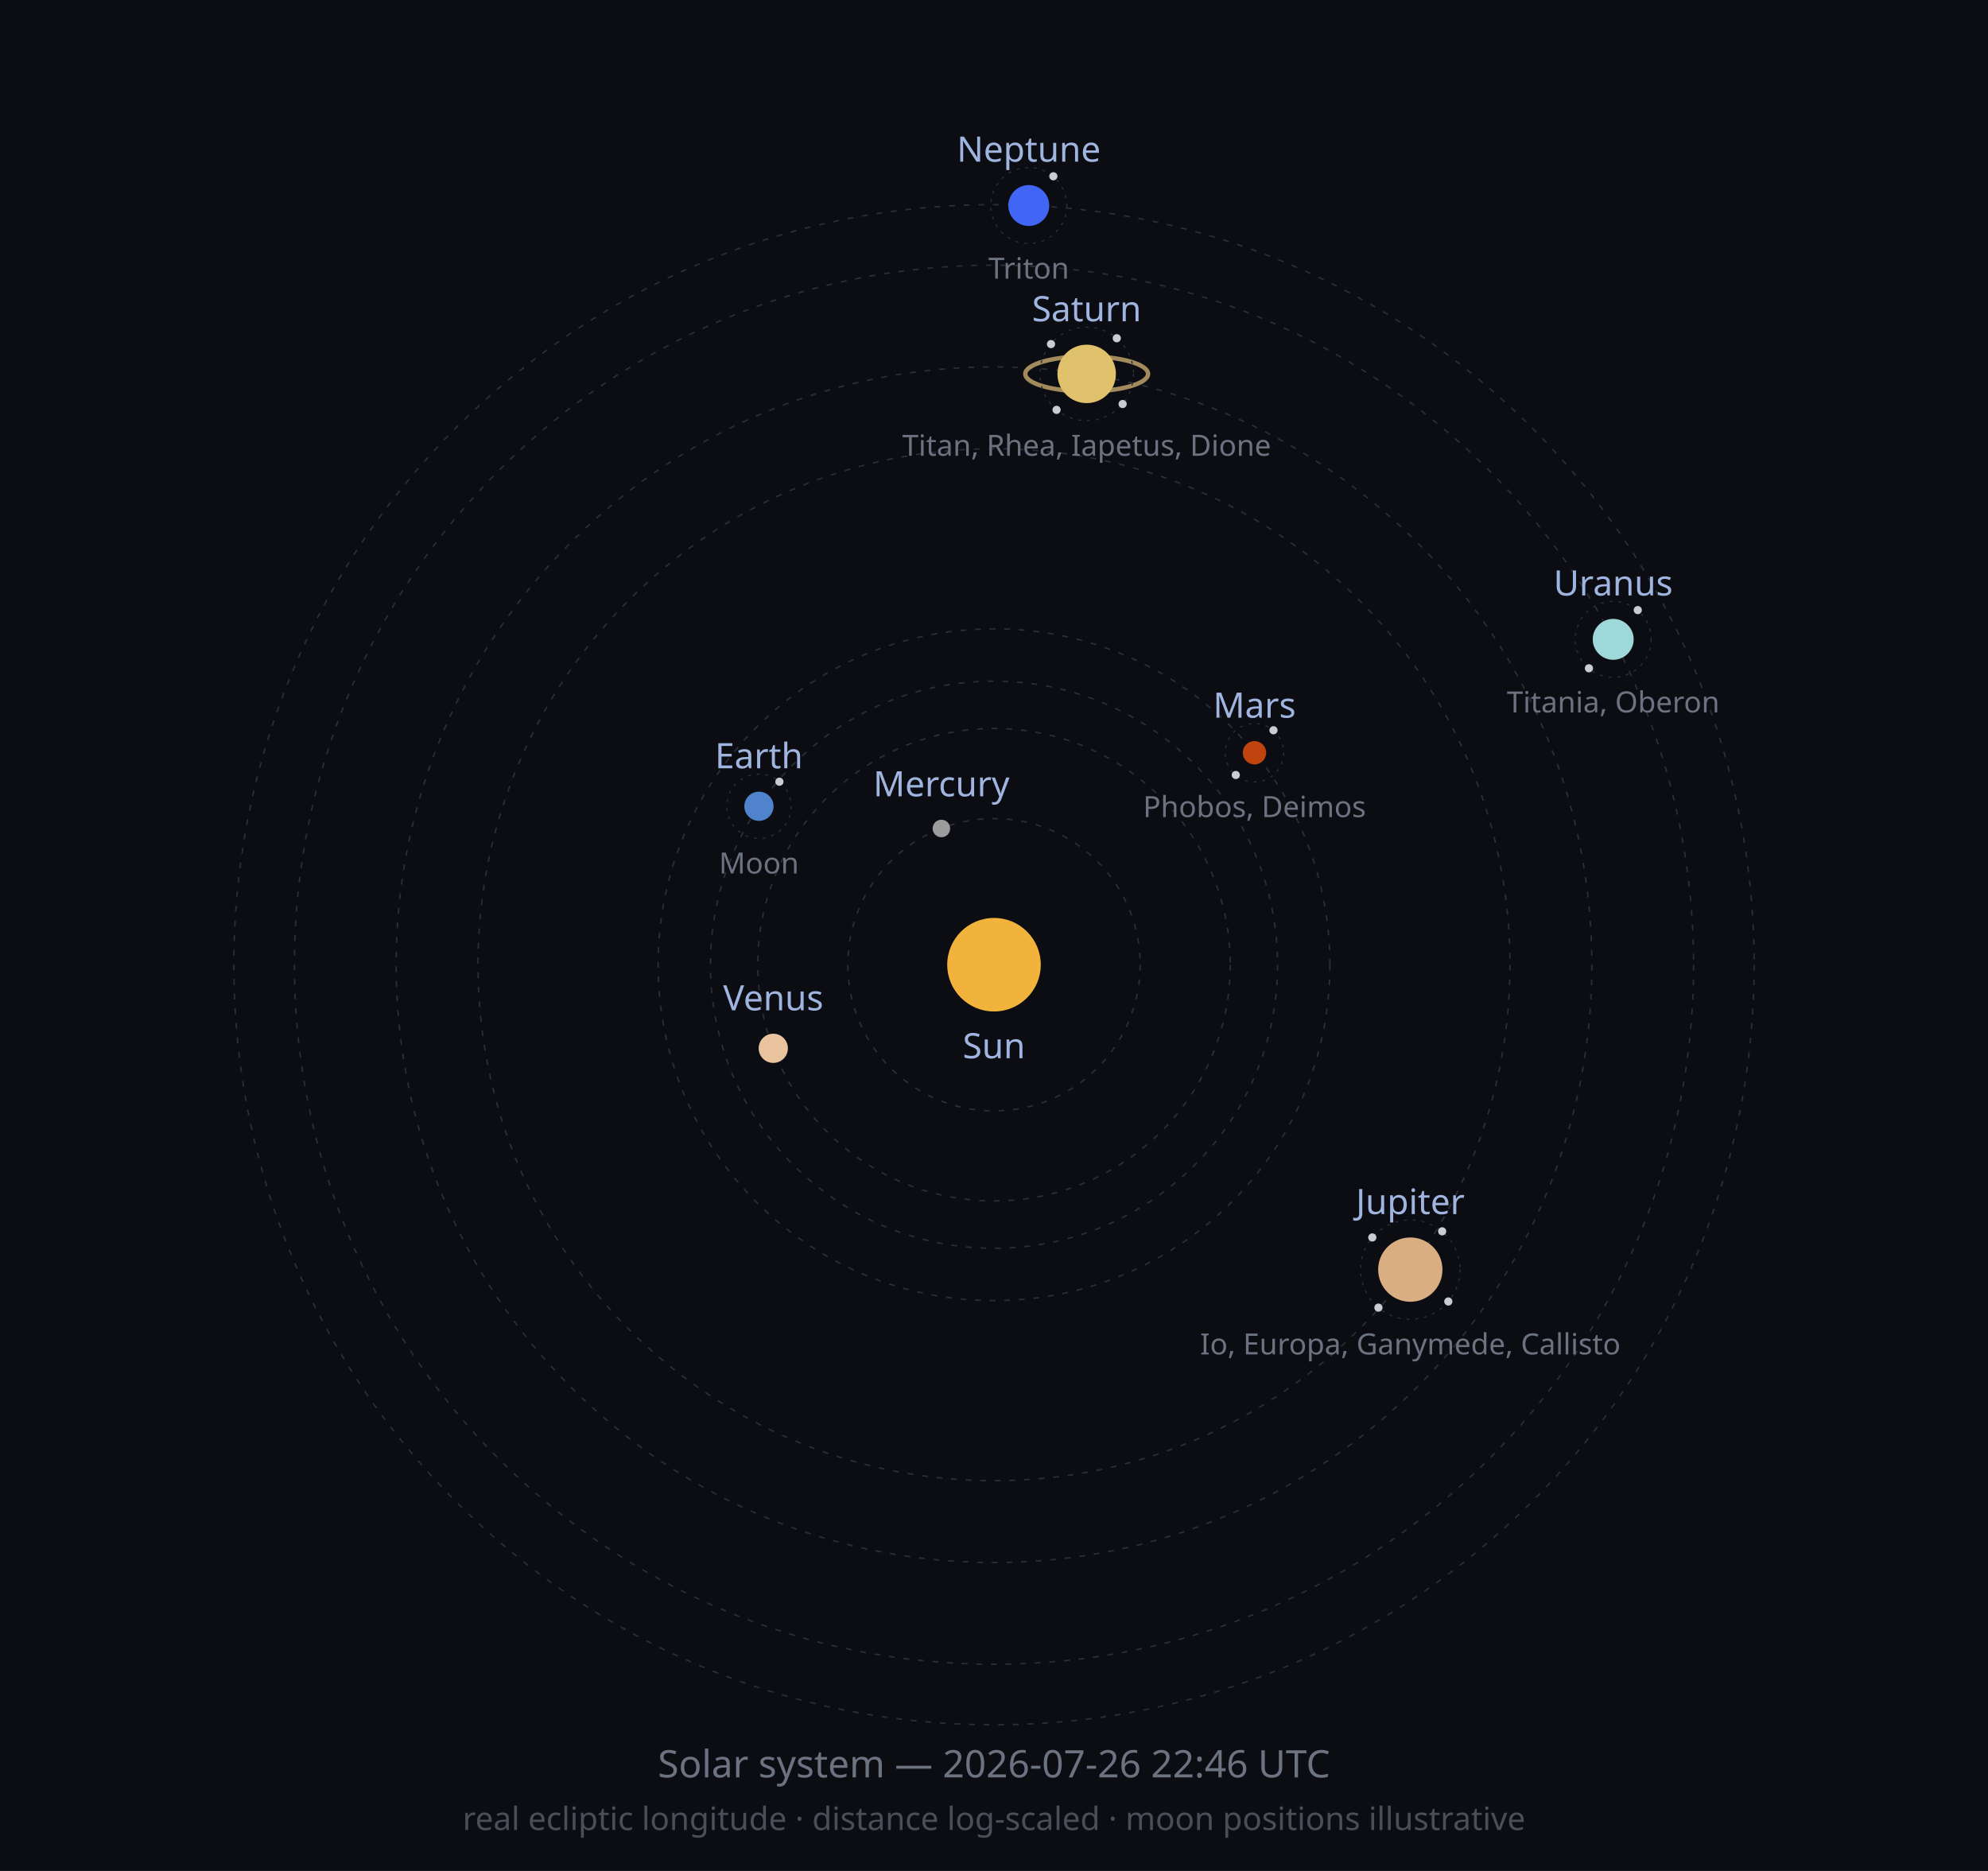
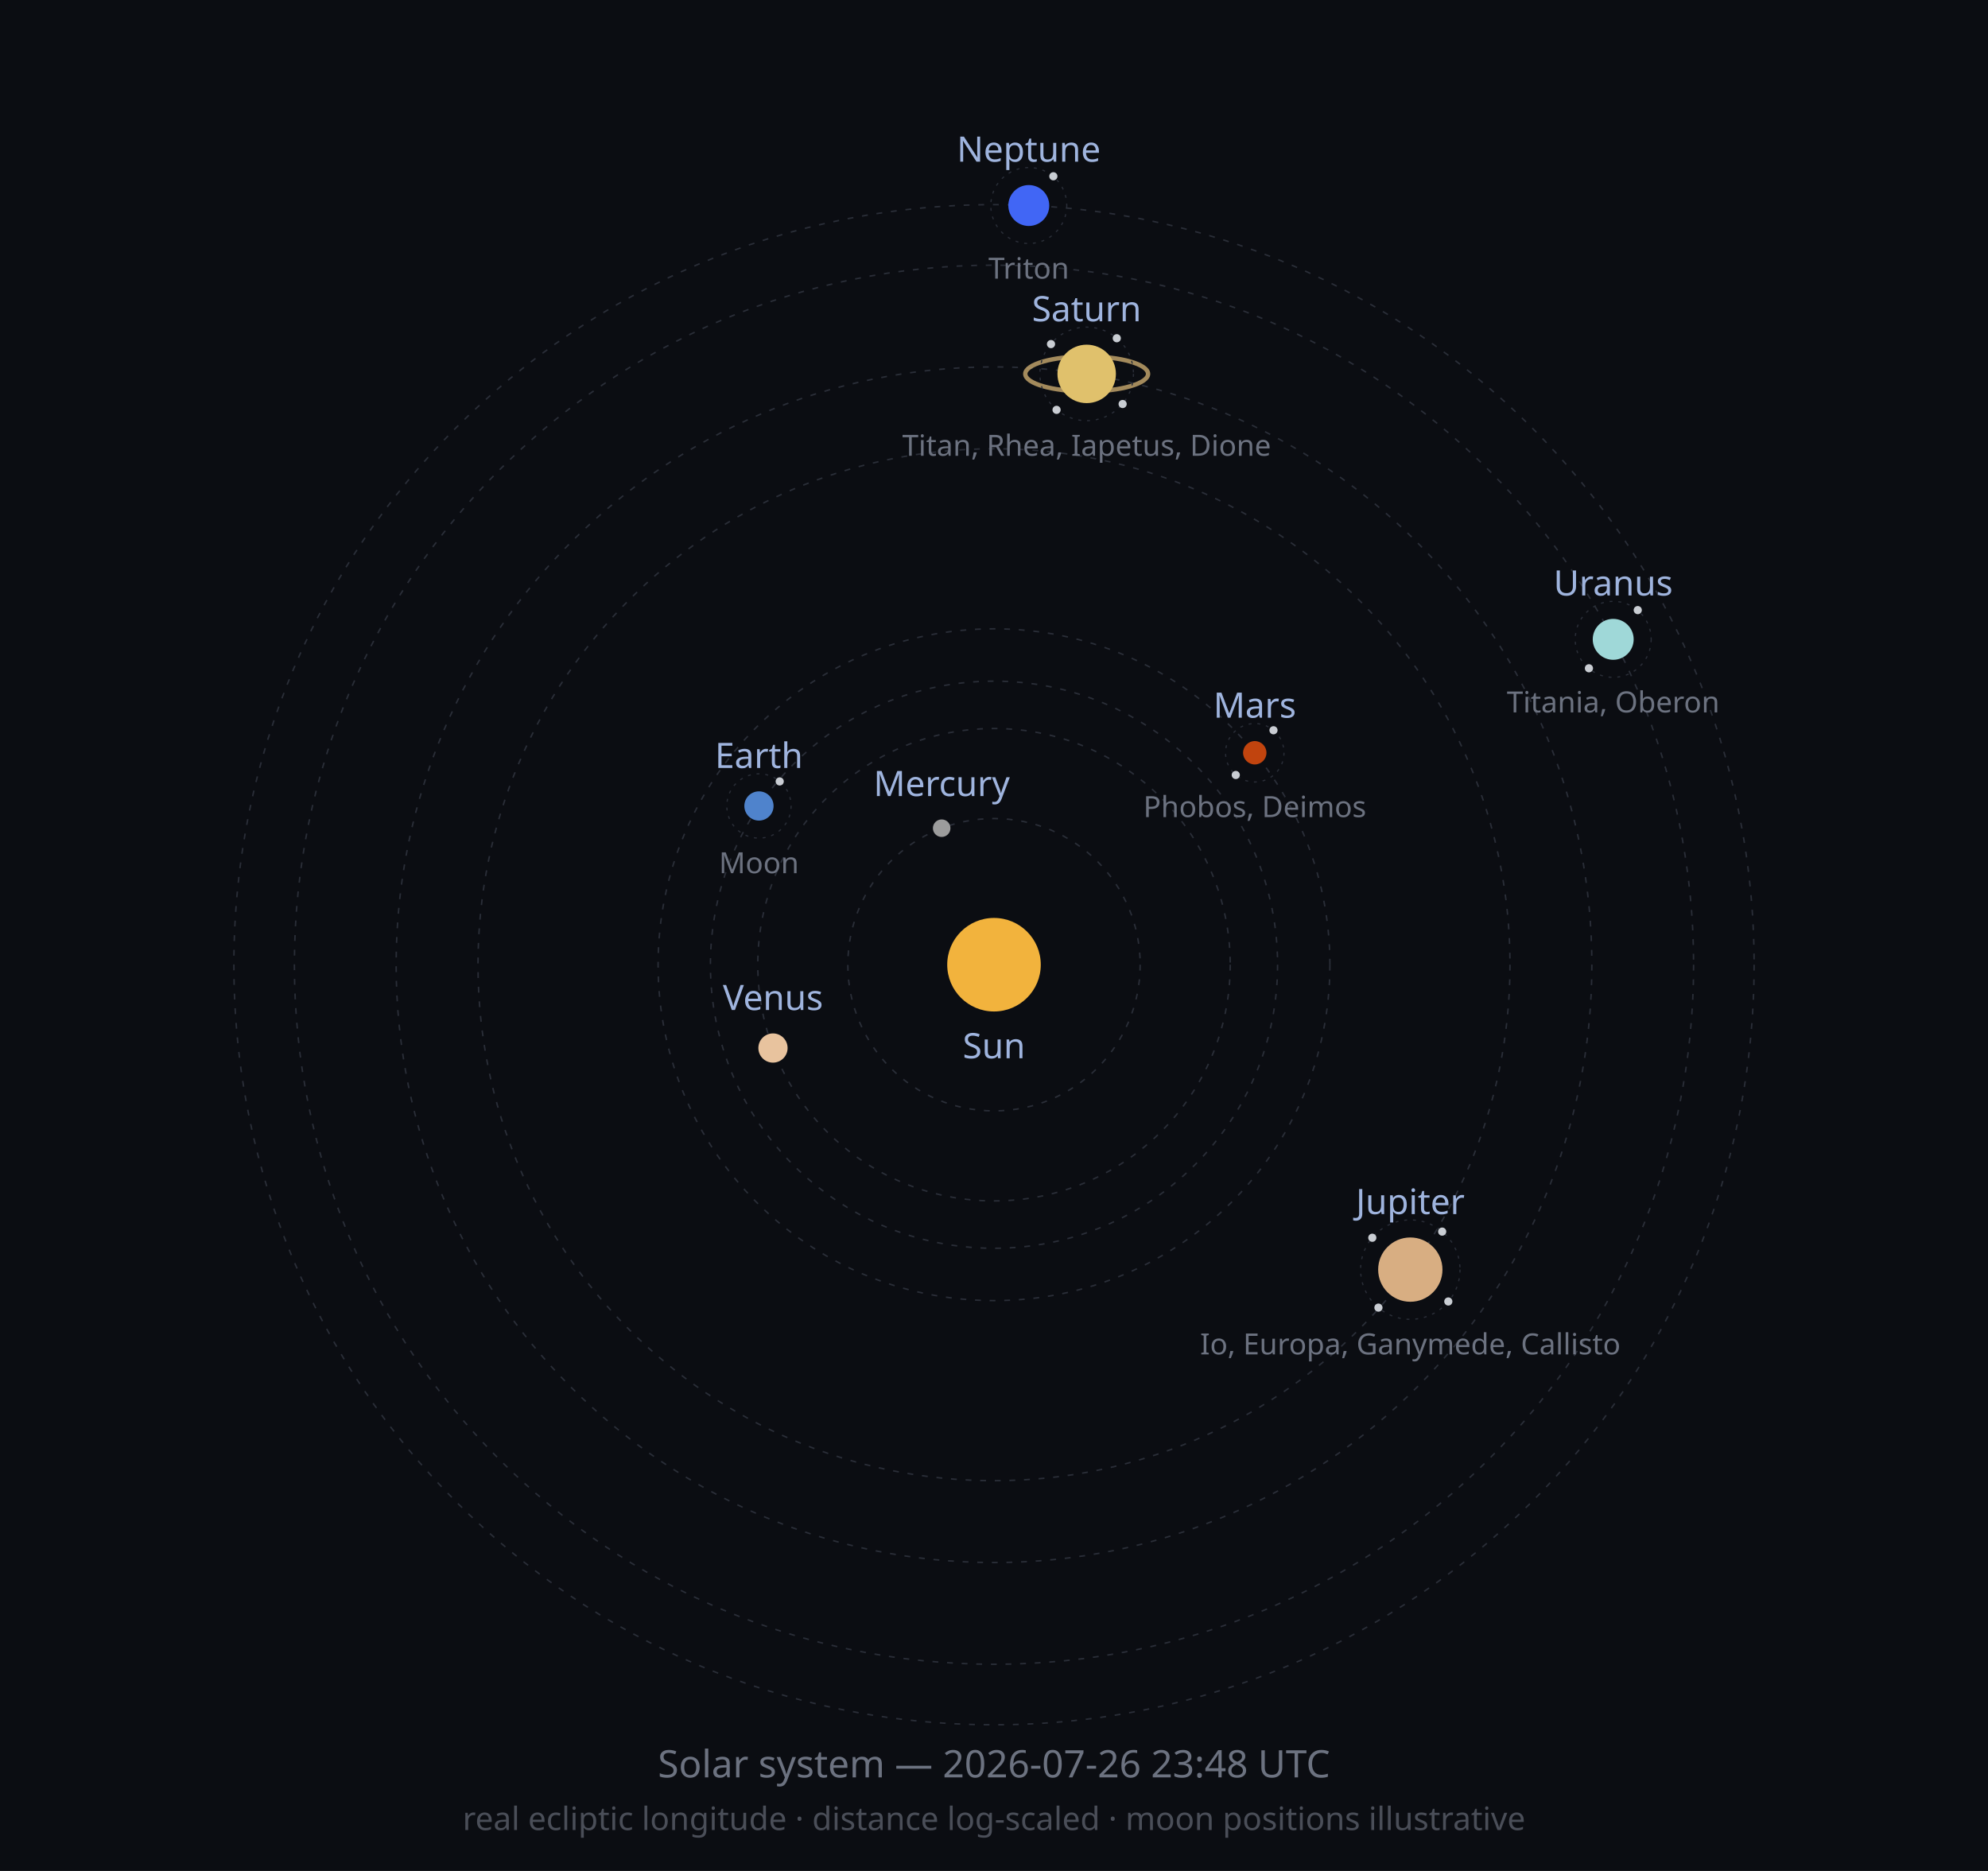
<svg xmlns="http://www.w3.org/2000/svg" width="680" height="640" viewBox="0 0 680 640" role="img">
  <defs>
    <marker id="arrow" viewBox="0 0 10 10" refX="8" refY="5" markerWidth="6" markerHeight="6" orient="auto-start-reverse">
      <path d="M2 1L8 5L2 9" fill="none" stroke="context-stroke" stroke-width="1.5" stroke-linecap="round" stroke-linejoin="round" />
    </marker>
  </defs>
  <style>
  .orbit { fill: none; stroke: #2A2E38; stroke-width: 0.5; stroke-dasharray: 2 3; }
  .moonorbit { fill: none; stroke: #2A2E38; stroke-width: 0.4; stroke-dasharray: 1 2; }
  .lbl { font-family: sans-serif; font-size: 12px; fill: #9FB4DE; }
  .moonlbl { font-family: sans-serif; font-size: 10px; fill: #6C7280; }
</style>
  <rect width="680" height="640" fill="#0B0D12" />
  <circle class="orbit" cx="340" cy="330" r="50.0" />
  <circle class="orbit" cx="340" cy="330" r="80.8" />
  <circle class="orbit" cx="340" cy="330" r="97.0" />
  <circle class="orbit" cx="340" cy="330" r="114.9" />
  <circle class="orbit" cx="340" cy="330" r="176.5" />
  <circle class="orbit" cx="340" cy="330" r="204.5" />
  <circle class="orbit" cx="340" cy="330" r="239.3" />
  <circle class="orbit" cx="340" cy="330" r="260.0" />
  <circle cx="340" cy="330" r="16" fill="#F2B33D" />
  <text class="lbl" x="340" y="362" text-anchor="middle">Sun</text>
-   <circle cx="322.0" cy="283.4" r="3" fill="#9C9C9C" />
-   <text class="lbl" x="322.0" y="272.4" text-anchor="middle">Mercury</text>
-   <circle cx="264.5" cy="358.6" r="5" fill="#E8C39E" />
-   <text class="lbl" x="264.5" y="345.6" text-anchor="middle">Venus</text>
-   <circle cx="259.6" cy="275.8" r="5" fill="#4F83CC" />
-   <circle class="moonorbit" cx="259.6" cy="275.8" r="11" />
-   <circle cx="266.6" cy="267.4" r="1.4" fill="#C9CDD3" />
-   <text class="moonlbl" x="259.6" y="298.8" text-anchor="middle">Moon</text>
-   <text class="lbl" x="259.6" y="262.8" text-anchor="middle">Earth</text>
-   <circle cx="429.1" cy="257.5" r="4" fill="#C1440E" />
-   <circle class="moonorbit" cx="429.1" cy="257.5" r="10" />
+   <circle cx="322.1" cy="283.3" r="3" fill="#9C9C9C" />
+   <text class="lbl" x="322.1" y="272.3" text-anchor="middle">Mercury</text>
+   <circle cx="264.4" cy="358.5" r="5" fill="#E8C39E" />
+   <text class="lbl" x="264.4" y="345.5" text-anchor="middle">Venus</text>
+   <circle cx="259.6" cy="275.7" r="5" fill="#4F83CC" />
+   <circle class="moonorbit" cx="259.6" cy="275.7" r="11" />
+   <circle cx="266.7" cy="267.3" r="1.4" fill="#C9CDD3" />
+   <text class="moonlbl" x="259.6" y="298.7" text-anchor="middle">Moon</text>
+   <text class="lbl" x="259.6" y="262.7" text-anchor="middle">Earth</text>
+   <circle cx="429.2" cy="257.5" r="4" fill="#C1440E" />
+   <circle class="moonorbit" cx="429.2" cy="257.5" r="10" />
  <circle cx="435.6" cy="249.8" r="1.4" fill="#C9CDD3" />
  <circle cx="422.7" cy="265.1" r="1.4" fill="#C9CDD3" />
-   <text class="moonlbl" x="429.1" y="279.5" text-anchor="middle">Phobos, Deimos</text>
-   <text class="lbl" x="429.1" y="245.5" text-anchor="middle">Mars</text>
+   <text class="moonlbl" x="429.2" y="279.5" text-anchor="middle">Phobos, Deimos</text>
+   <text class="lbl" x="429.2" y="245.5" text-anchor="middle">Mars</text>
  <circle cx="482.4" cy="434.3" r="11" fill="#D8AE82" />
  <circle class="moonorbit" cx="482.4" cy="434.3" r="17" />
-   <circle cx="493.3" cy="421.2" r="1.4" fill="#C9CDD3" />
+   <circle cx="493.3" cy="421.3" r="1.4" fill="#C9CDD3" />
  <circle cx="495.4" cy="445.2" r="1.4" fill="#C9CDD3" />
  <circle cx="471.5" cy="447.3" r="1.4" fill="#C9CDD3" />
-   <circle cx="469.4" cy="423.3" r="1.4" fill="#C9CDD3" />
+   <circle cx="469.4" cy="423.4" r="1.4" fill="#C9CDD3" />
  <text class="moonlbl" x="482.4" y="463.3" text-anchor="middle">Io, Europa, Ganymede, Callisto</text>
  <text class="lbl" x="482.4" y="415.3" text-anchor="middle">Jupiter</text>
  <ellipse cx="371.7" cy="127.9" rx="21.0" ry="6.0" fill="none" stroke="#C9A96E" stroke-width="1.5" opacity="0.8" />
  <circle cx="371.7" cy="127.9" r="10" fill="#E0C16C" />
  <circle class="moonorbit" cx="371.7" cy="127.9" r="16" />
  <circle cx="382.0" cy="115.7" r="1.4" fill="#C9CDD3" />
  <circle cx="384.0" cy="138.2" r="1.4" fill="#C9CDD3" />
  <circle cx="361.4" cy="140.2" r="1.4" fill="#C9CDD3" />
  <circle cx="359.5" cy="117.7" r="1.4" fill="#C9CDD3" />
  <text class="moonlbl" x="371.7" y="155.9" text-anchor="middle">Titan, Rhea, Iapetus, Dione</text>
  <text class="lbl" x="371.7" y="109.9" text-anchor="middle">Saturn</text>
  <circle cx="551.8" cy="218.7" r="7" fill="#9FD8D8" />
  <circle class="moonorbit" cx="551.8" cy="218.7" r="13" />
  <circle cx="560.2" cy="208.7" r="1.4" fill="#C9CDD3" />
  <circle cx="543.5" cy="228.6" r="1.4" fill="#C9CDD3" />
  <text class="moonlbl" x="551.8" y="243.7" text-anchor="middle">Titania, Oberon</text>
  <text class="lbl" x="551.8" y="203.7" text-anchor="middle">Uranus</text>
  <circle cx="351.9" cy="70.3" r="7" fill="#4166F5" />
  <circle class="moonorbit" cx="351.9" cy="70.3" r="13" />
  <circle cx="360.3" cy="60.3" r="1.4" fill="#C9CDD3" />
  <text class="moonlbl" x="351.9" y="95.3" text-anchor="middle">Triton</text>
  <text class="lbl" x="351.9" y="55.3" text-anchor="middle">Neptune</text>
-   <text x="340" y="608" font-size="13" fill="#6C7280" text-anchor="middle" font-family="sans-serif">Solar system — 2026-07-26 22:46 UTC</text>
+   <text x="340" y="608" font-size="13" fill="#6C7280" text-anchor="middle" font-family="sans-serif">Solar system — 2026-07-26 23:48 UTC</text>
  <text x="340" y="626" font-size="11" fill="#4A4E58" text-anchor="middle" font-family="sans-serif">real ecliptic longitude · distance log-scaled · moon positions illustrative</text>
</svg>
